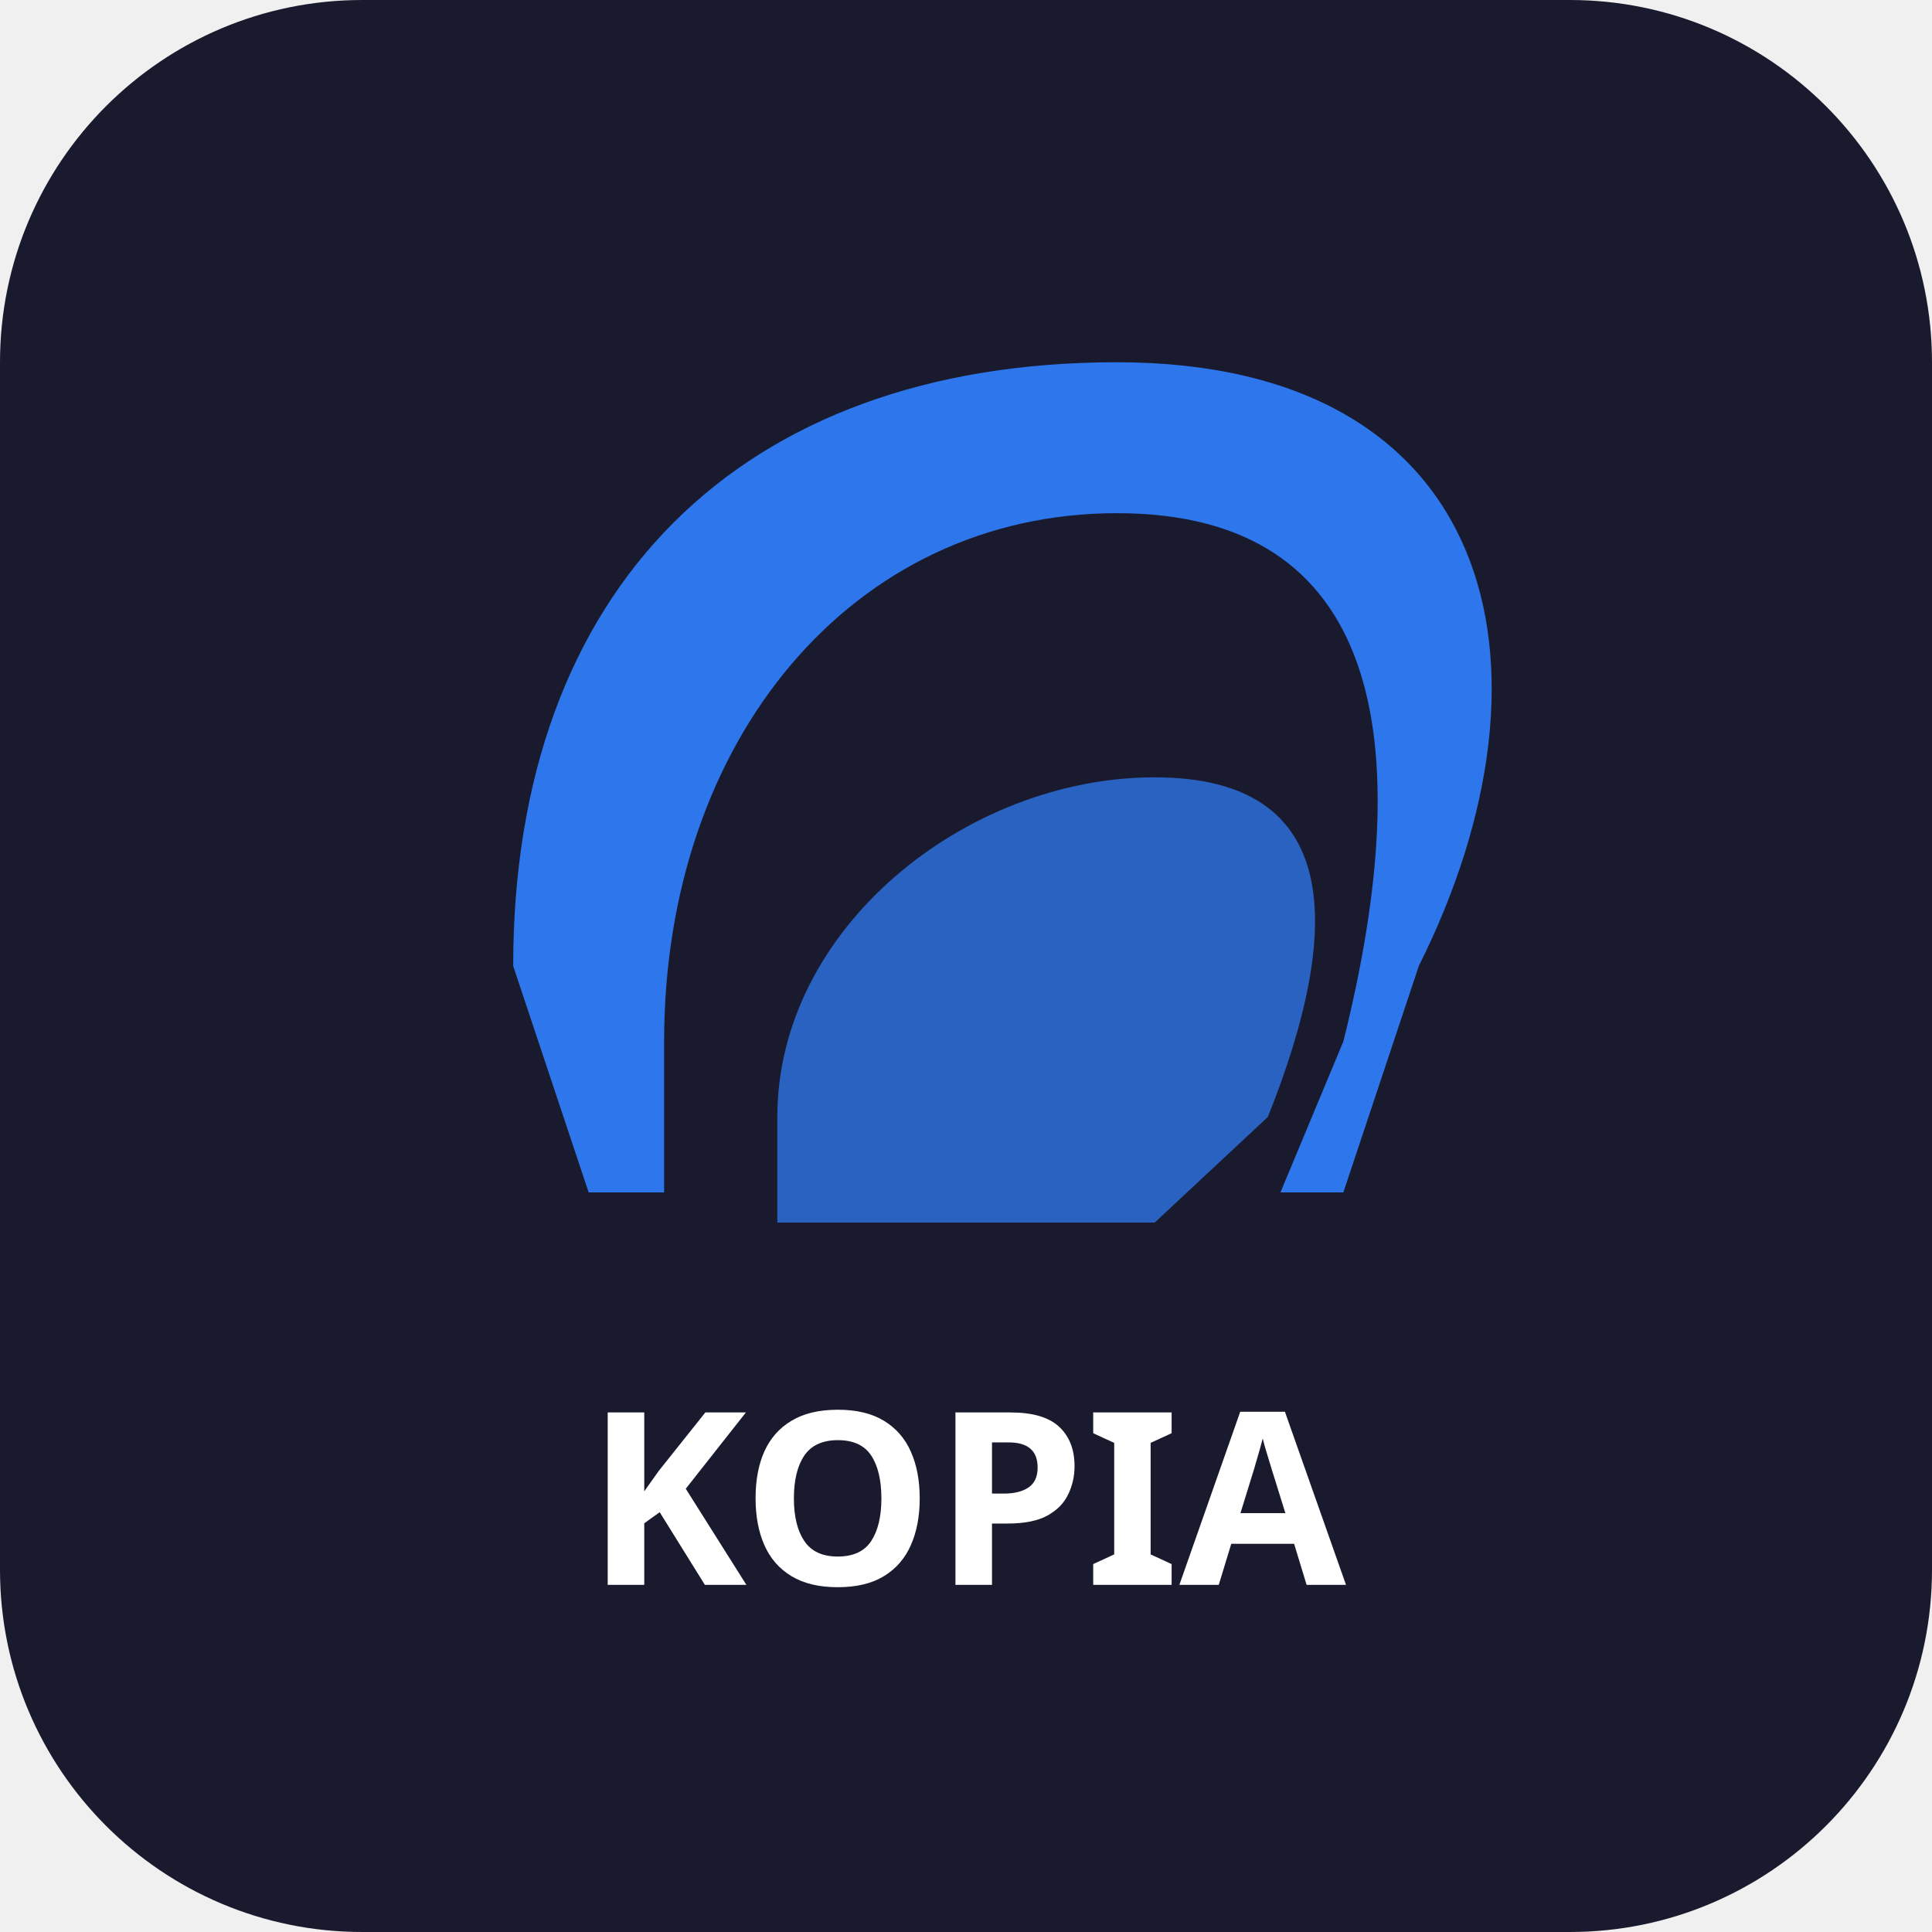
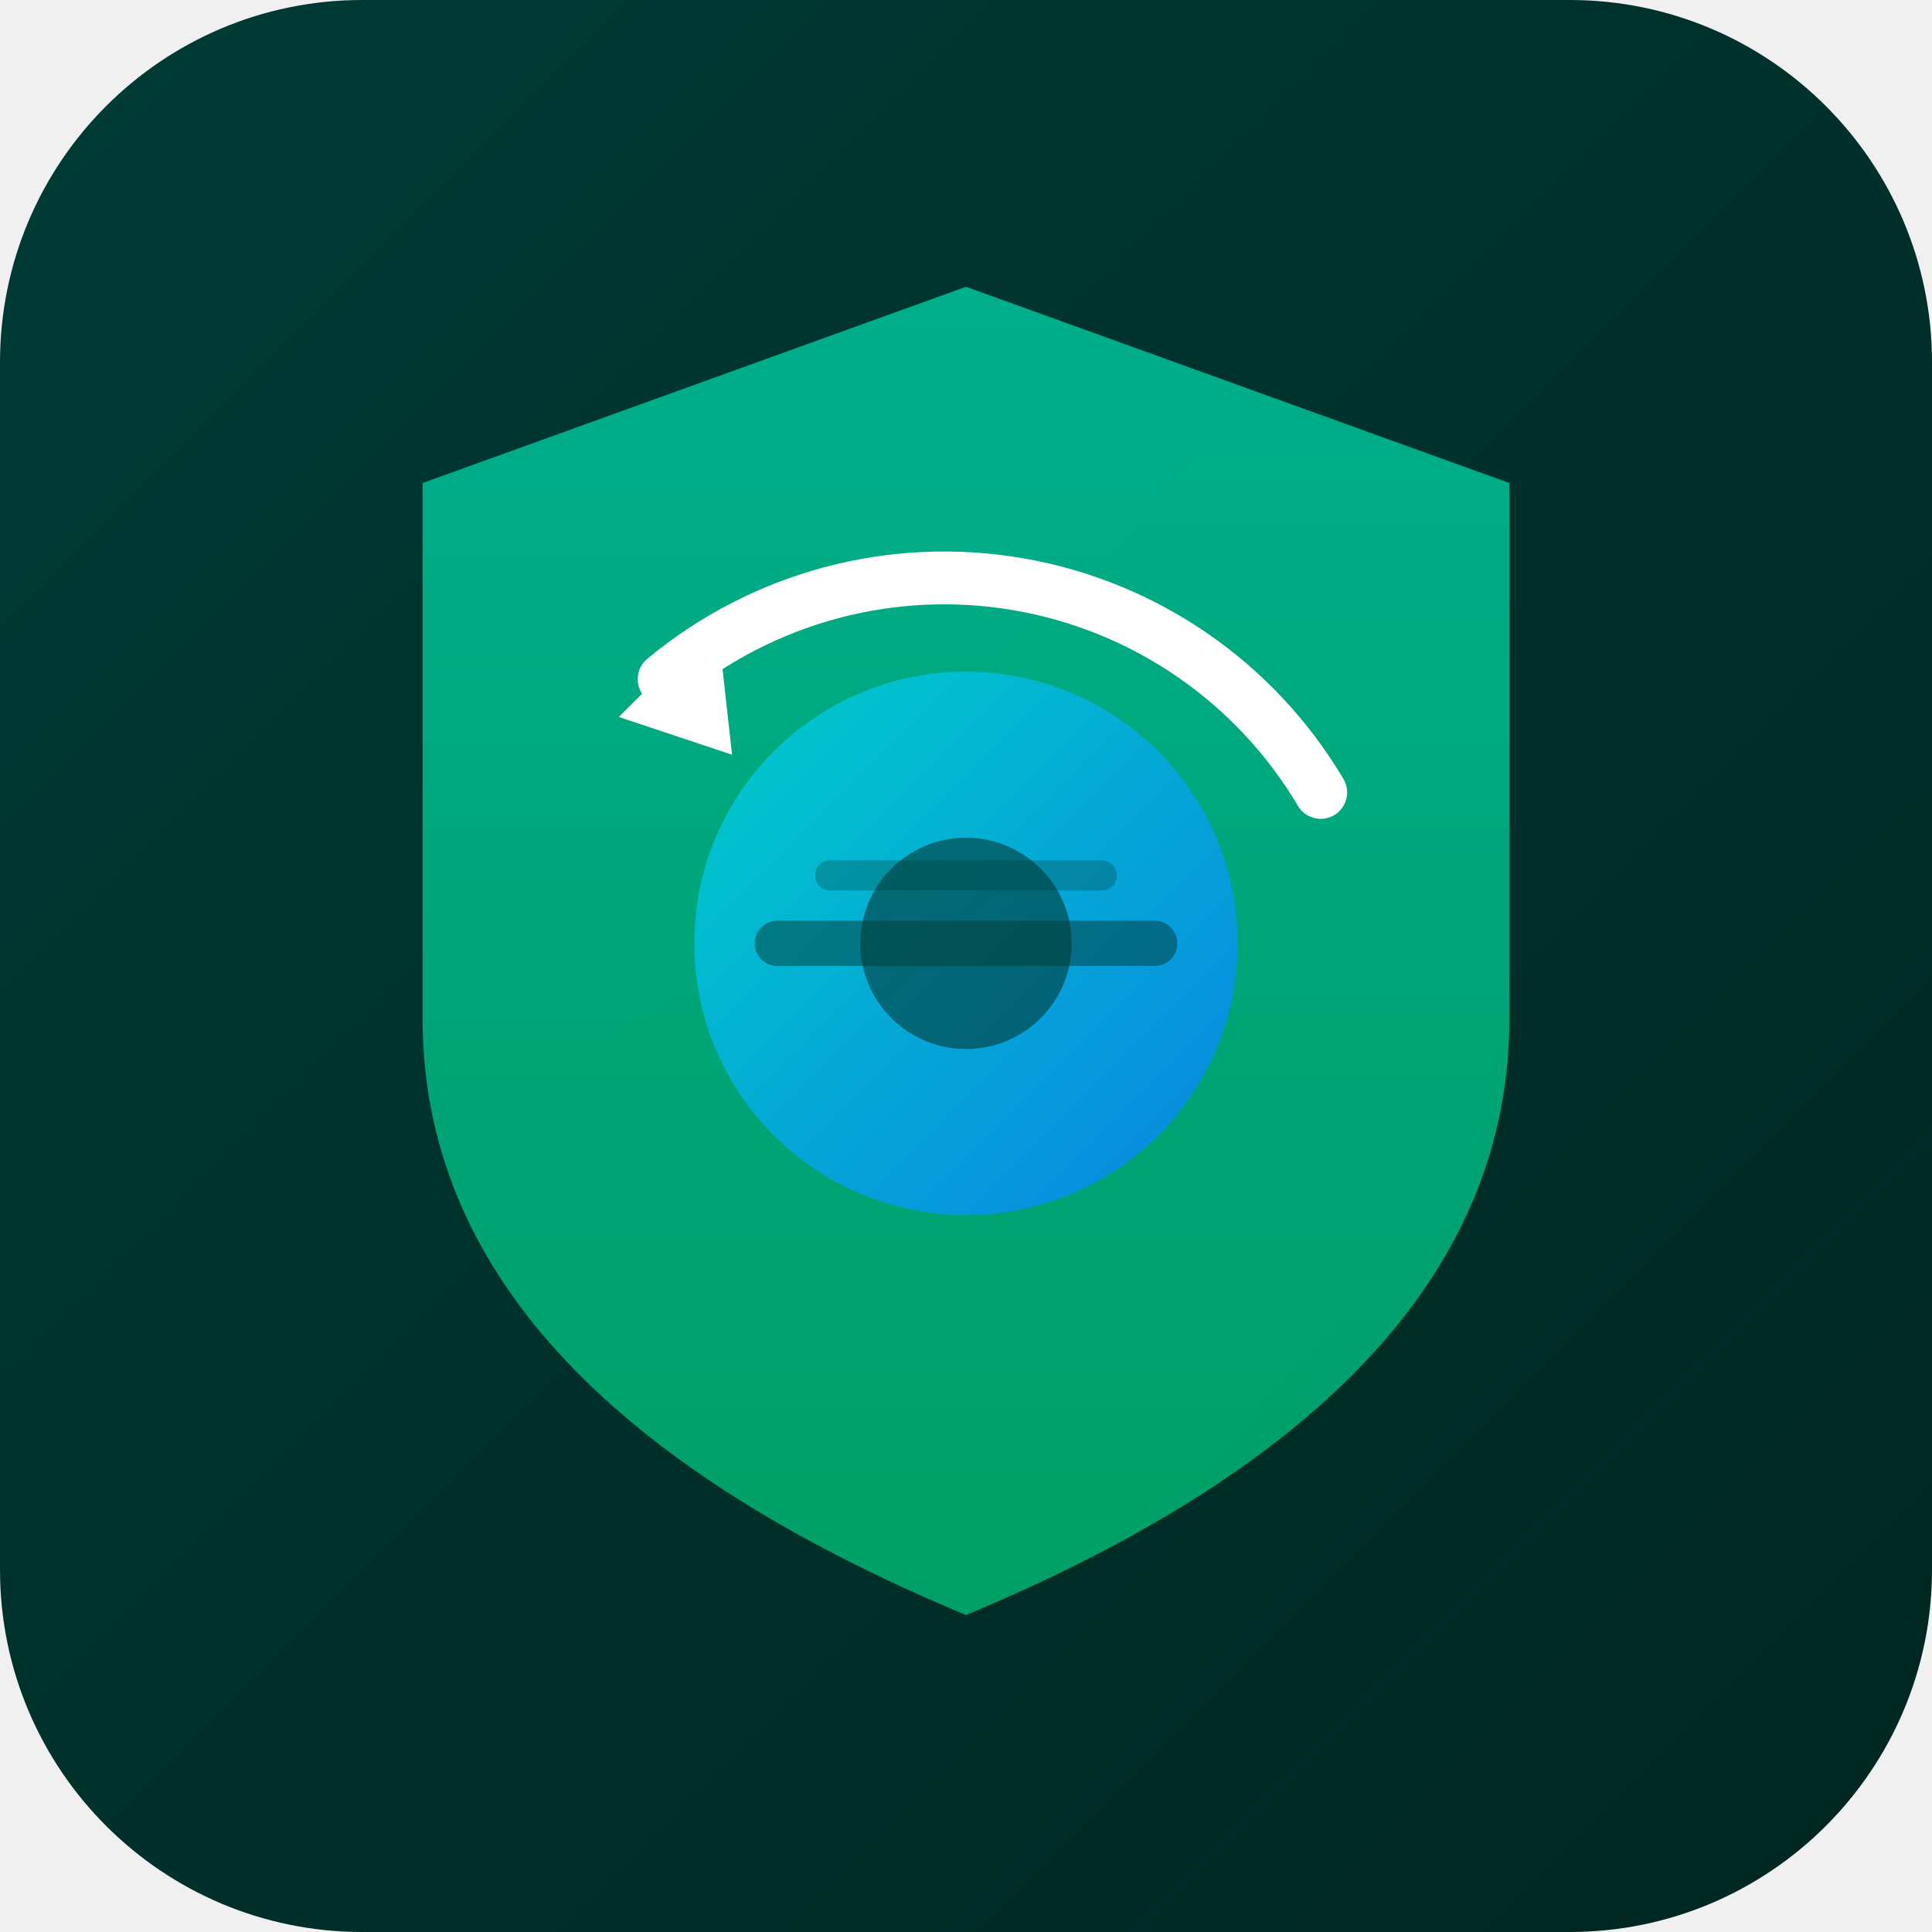
- <svg xmlns="http://www.w3.org/2000/svg" width="256" height="256" viewBox="0 0 256 256">
-   <rect width="256" height="256" rx="48" fill="#1A1A2E" />
-   <g transform="translate(128,118)">
-     <path d="M-60,10 C-60,-40 -30,-70 20,-70 C70,-70 80,-30 60,10 L50,40 L-50,40 Z" fill="#2F80FF" opacity="0.9" />
-     <path d="M-40,20 C-40,-20 -15,-50 20,-50 C55,-50 60,-20 50,20 L40,44 L-40,44 Z" fill="#1A1A2E" />
-     <path d="M-25,30 C-25,5 0,-15 25,-15 C50,-15 50,5 40,30 L25,44 L-25,44 Z" fill="#2F80FF" opacity="0.7" />
-   </g>
-   <text x="128" y="210" text-anchor="middle" font-family="sans-serif" font-weight="bold" font-size="32" fill="white">KOPIA</text>
+ <svg xmlns="http://www.w3.org/2000/svg" viewBox="0 0 256 256" width="256" height="256">
+   <defs>
+     <linearGradient id="bg" x1="0%" y1="0%" x2="100%" y2="100%">
+       <stop offset="0%" stop-color="#003b36" />
+       <stop offset="100%" stop-color="#002620" />
+     </linearGradient>
+     <linearGradient id="shield" x1="0%" y1="0%" x2="0%" y2="100%">
+       <stop offset="0%" stop-color="#00b894" />
+       <stop offset="100%" stop-color="#00a86b" />
+     </linearGradient>
+     <linearGradient id="disk" x1="0%" y1="0%" x2="100%" y2="100%">
+       <stop offset="0%" stop-color="#00cec9" />
+       <stop offset="100%" stop-color="#0984e3" />
+     </linearGradient>
+   </defs>
+   <rect width="256" height="256" rx="48" fill="url(#bg)" />
+   <path d="M 128 38 L 200 64 V 135 Q 200 184 128 214 Q 56 184 56 135 V 64 Z" fill="url(#shield)" opacity="0.92" />
+   <circle cx="128" cy="125" r="36" fill="url(#disk)" />
+   <circle cx="128" cy="125" r="14" fill="#003b36" opacity="0.6" />
+   <rect x="100" y="122" width="56" height="6" rx="3" fill="#003b36" opacity="0.5" />
+   <rect x="108" y="114" width="40" height="4" rx="2" fill="#003b36" opacity="0.3" />
+   <path d="M 175 105 A 58 58 0 0 0 88 90" fill="none" stroke="#fff" stroke-width="7" stroke-linecap="round" />
+   <polygon points="82,95 95,82 97,100" fill="#fff" />
</svg>
